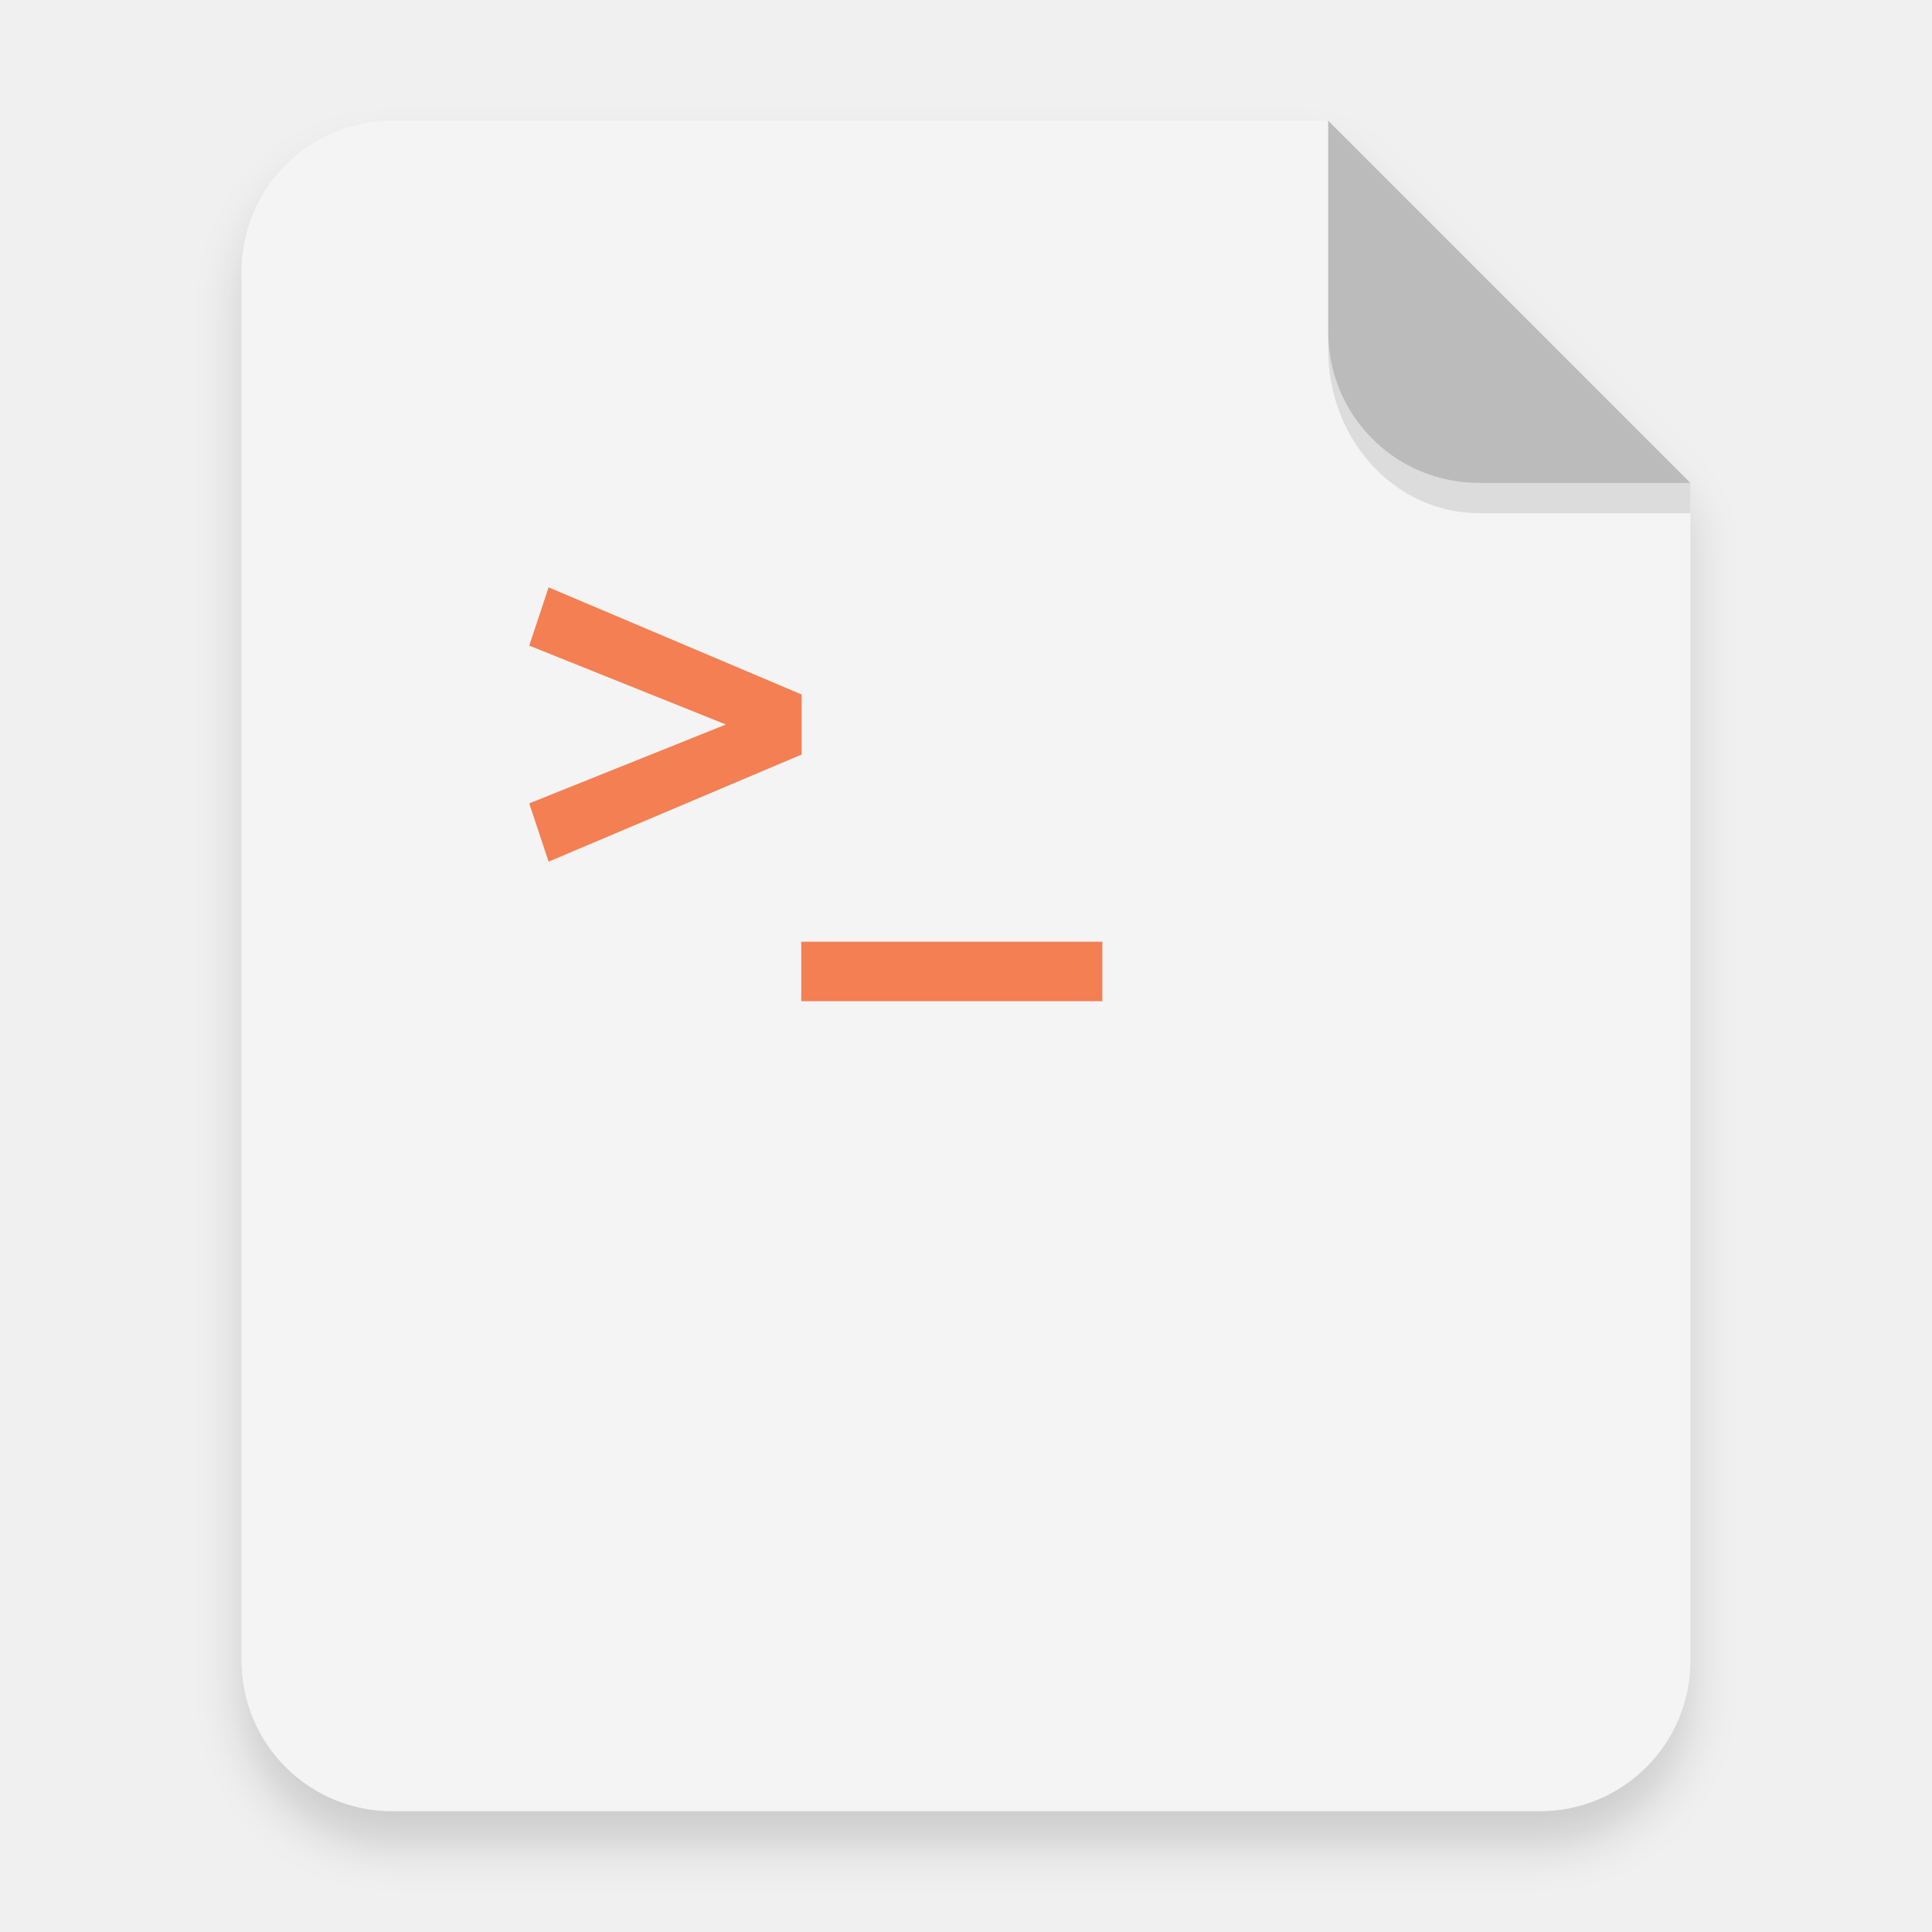
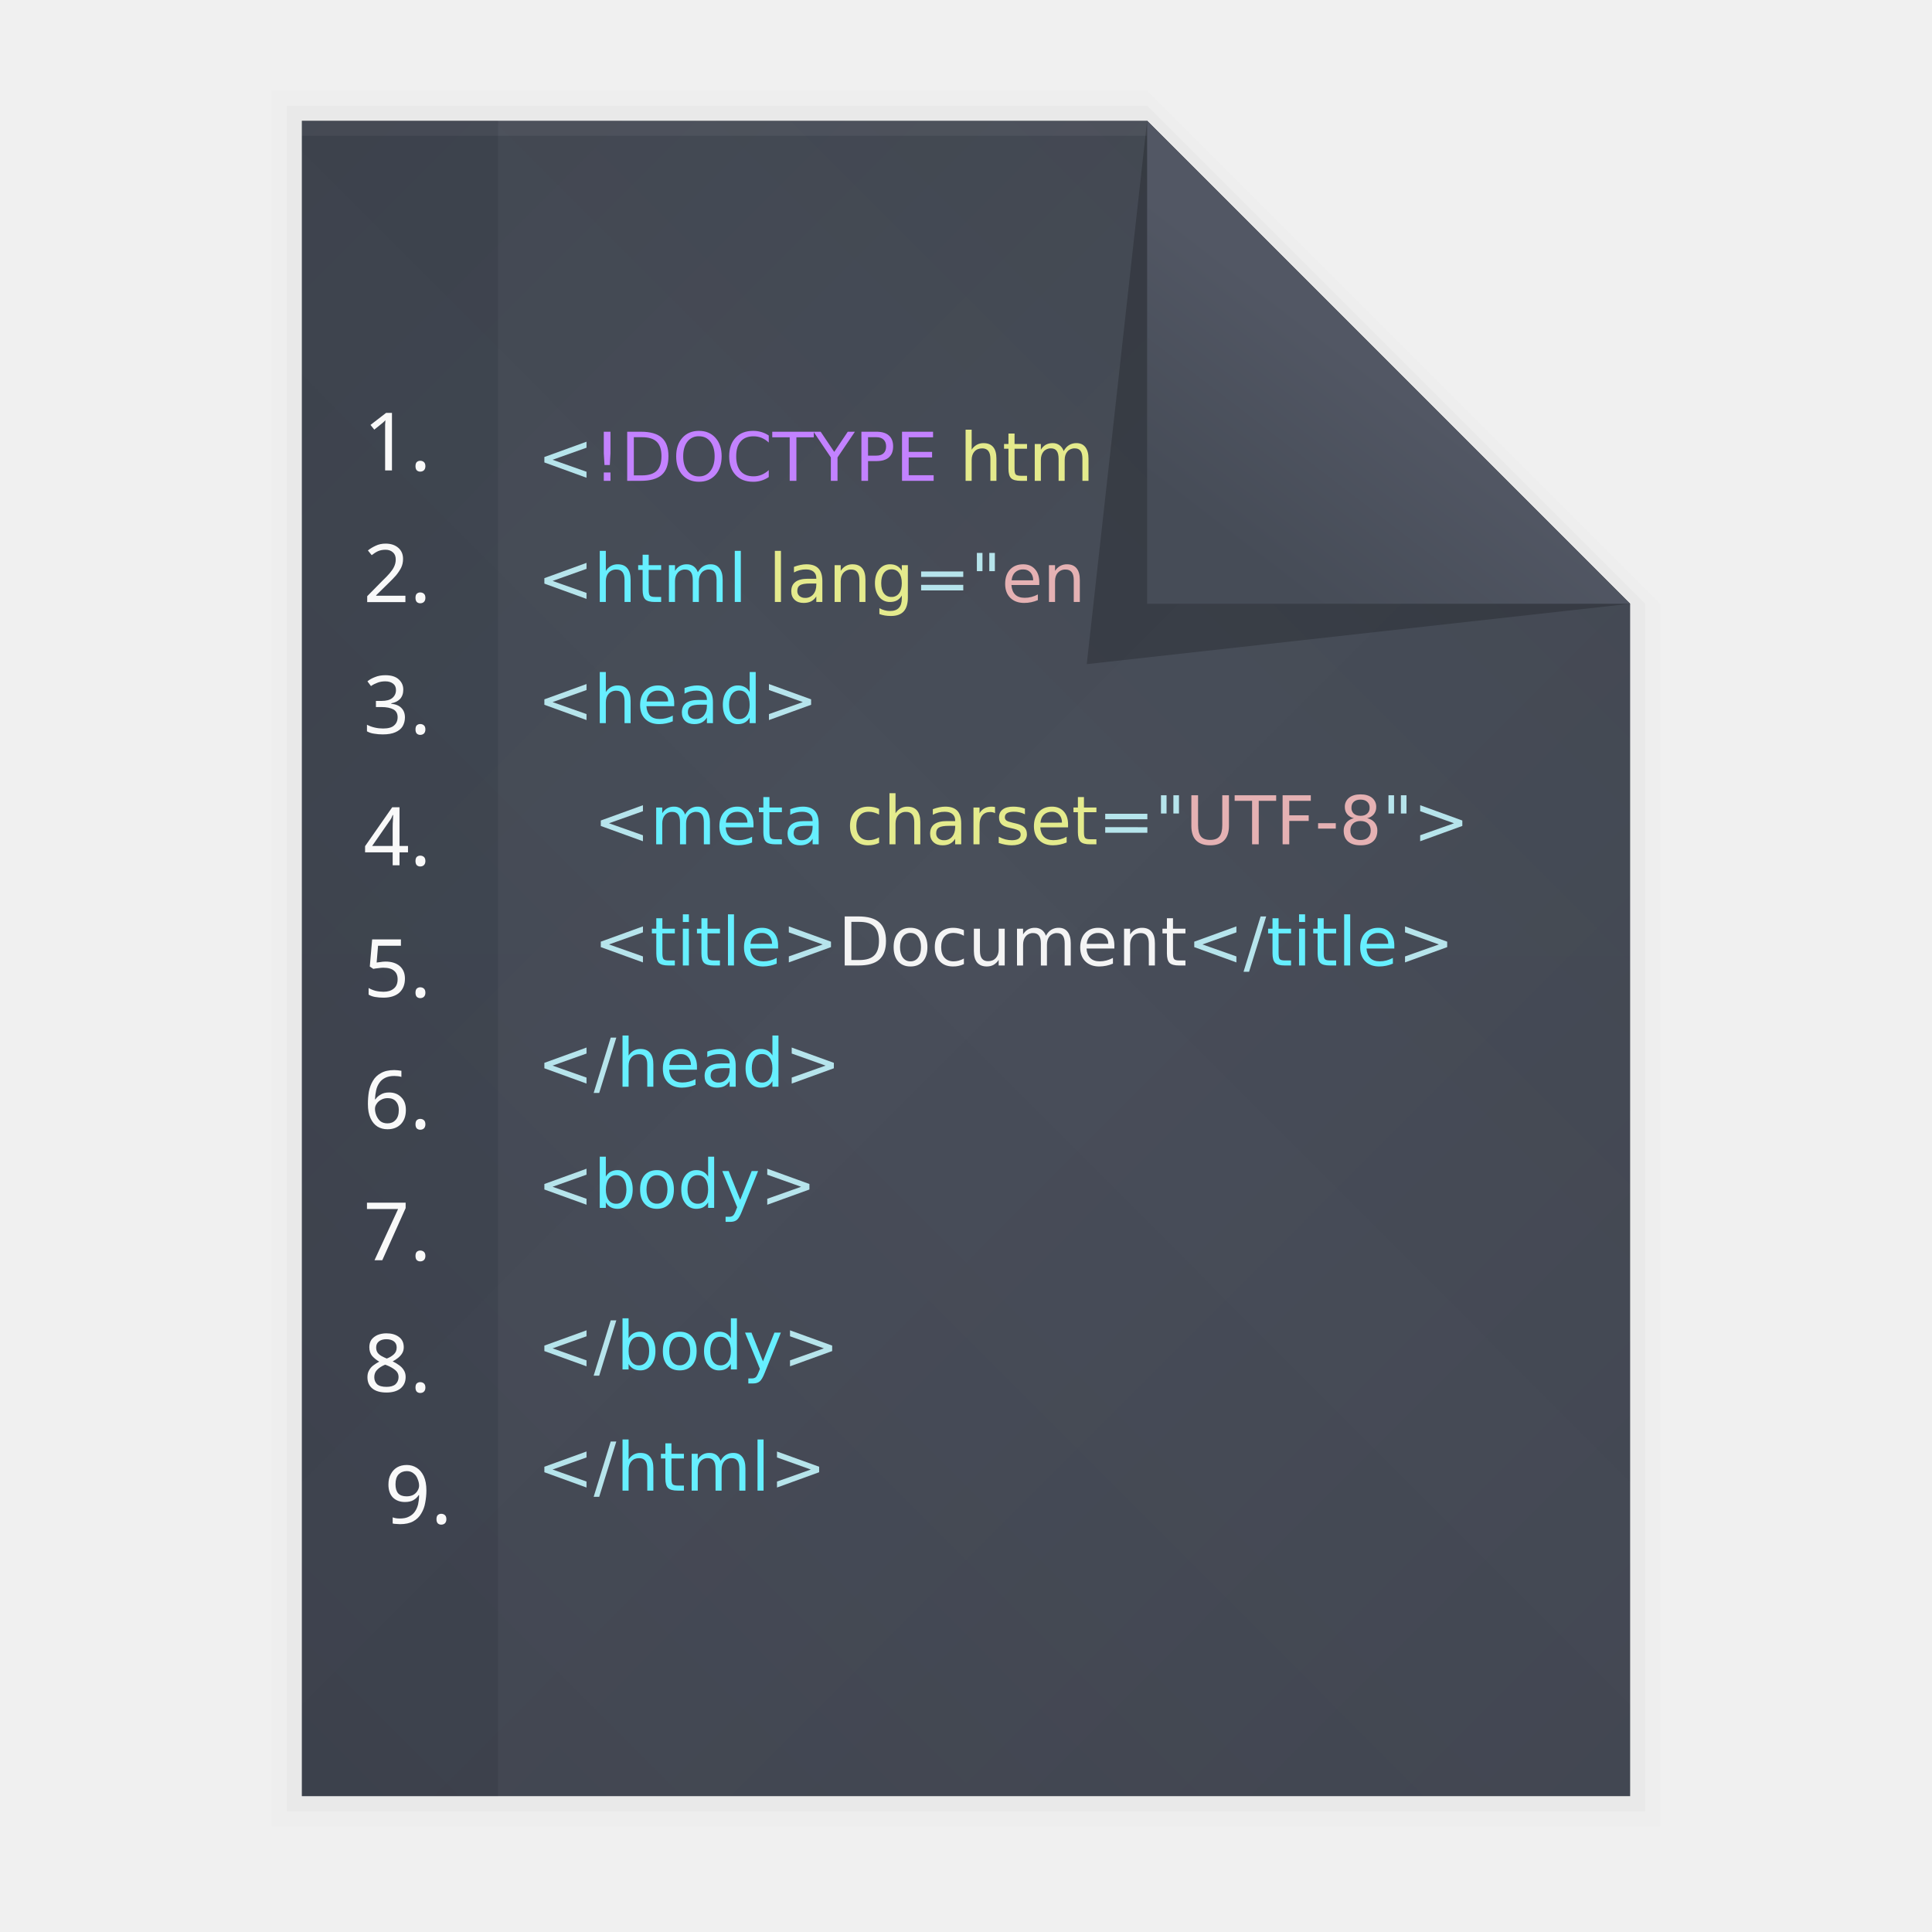
- <svg xmlns="http://www.w3.org/2000/svg" width="64" height="64" version="1.1" viewBox="0 0 64 64">
+ <svg xmlns="http://www.w3.org/2000/svg" xmlns:ns1="http://www.openswatchbook.org/uri/2009/osb" xmlns:xlink="http://www.w3.org/1999/xlink" height="128" viewBox="0 0 128 128" width="128">
  <defs>
-     <filter id="a" x="-.039" y="-.033" width="1.078" height="1.067" color-interpolation-filters="sRGB">
-       <feGaussianBlur stdDeviation="0.206" />
-     </filter>
+     <linearGradient id="g" ns1:paint="solid">
+       <stop offset="0" stop-opacity=".196" />
+     </linearGradient>
+     <linearGradient id="f" ns1:paint="solid">
+       <stop offset="0" stop-color="#fff" stop-opacity=".052" />
+     </linearGradient>
+     <linearGradient id="e" ns1:paint="solid">
+       <stop offset="0" stop-opacity=".009" />
+     </linearGradient>
+     <linearGradient id="d" ns1:paint="solid">
+       <stop offset="0" stop-opacity=".022" />
+     </linearGradient>
+     <linearGradient id="b">
+       <stop offset="0" stop-color="#525764" />
+       <stop offset="1" stop-color="#464c57" />
+     </linearGradient>
+     <linearGradient id="a">
+       <stop offset="0" stop-color="#494f5a" />
+       <stop offset="1" stop-color="#494e5a" />
+     </linearGradient>
+     <linearGradient id="c">
+       <stop offset="0" stop-opacity="0" />
+       <stop offset="1" stop-opacity=".102" />
+     </linearGradient>
+     <linearGradient gradientTransform="translate(58.667 56.167) scale(1.33333)" xlink:href="#e" id="h" x1="125" y1="161.5" x2="195" y2="161.5" gradientUnits="userSpaceOnUse" />
+     <linearGradient gradientTransform="translate(58.667 56.167) scale(1.33333)" xlink:href="#d" id="i" x1="126" y1="161.5" x2="194" y2="161.5" gradientUnits="userSpaceOnUse" />
+     <linearGradient xlink:href="#a" id="j" gradientUnits="userSpaceOnUse" gradientTransform="matrix(2.92579 0 0 2.9282 201.838 201.731)" x1="24.117" y1="4.931" x2="24.058" y2="42.556" />
+     <linearGradient xlink:href="#c" id="k" gradientUnits="userSpaceOnUse" gradientTransform="matrix(2.92579 0 0 2.9282 201.838 201.731)" x1="23.981" y1="23.144" x2="45.855" y2="45" />
+     <linearGradient xlink:href="#c" id="l" gradientUnits="userSpaceOnUse" gradientTransform="matrix(2.92579 0 0 2.9282 201.838 201.731)" x1="23.981" y1="23.144" x2="2.106" y2="45" />
+     <linearGradient xlink:href="#c" id="m" gradientUnits="userSpaceOnUse" gradientTransform="matrix(2.92579 0 0 2.9282 201.838 201.731)" x1="23.981" y1="23.144" x2="45.855" y2="1.287" />
+     <linearGradient xlink:href="#c" id="n" gradientUnits="userSpaceOnUse" gradientTransform="matrix(2.92579 0 0 2.9282 201.838 201.731)" x1="23.981" y1="23.144" x2="2.106" y2="1.287" />
+     <linearGradient gradientTransform="translate(58.667 56.167) scale(1.33333)" xlink:href="#f" id="o" x1="127" y1="120.5" x2="169" y2="120.5" gradientUnits="userSpaceOnUse" />
+     <linearGradient gradientTransform="translate(58.667 56.167) scale(1.33333)" xlink:href="#g" id="p" x1="166" y1="133.472" x2="193" y2="133.472" gradientUnits="userSpaceOnUse" />
+     <linearGradient xlink:href="#b" id="q" gradientUnits="userSpaceOnUse" gradientTransform="matrix(3.34375 0 0 2.9282 188.009 201.41)" x1="33.094" y1="10.504" x2="29.904" y2="14.147" />
  </defs>
-   <path transform="scale(3.7796)" d="m3.439 1.354c-0.733 0-1.323 0.59-1.323 1.323v12.171c0 0.733 0.59 1.323 1.323 1.323h10.054c0.733 0 1.323-0.59 1.323-1.323v-10.319l-3.175-3.175z" fill-rule="evenodd" filter="url(#a)" opacity=".15" stroke-width=".265" style="paint-order:stroke fill markers" />
-   <g transform="scale(3.7796)" fill-rule="evenodd">
-     <path transform="scale(.26458)" d="m13 4c-2.77 0-5 2.23-5 5v46c0 2.77 2.23 5 5 5h38c2.77 0 5-2.23 5-5v-39l-12-12z" fill="#f4f4f4" style="paint-order:stroke fill markers" />
-     <path d="m14.816 4.233-3.175-3.175v1.852c0 0.733 0.59 1.323 1.323 1.323z" fill="#bbb" style="paint-order:stroke fill markers" />
+   <g transform="translate(-208 -208)">
+     <path d="M226 214h58l34 34v81h-92z" style="isolation:auto;mix-blend-mode:normal;marker:none" color="#000" overflow="visible" fill="url(#h)" stroke-width="1.172" paint-order="fill markers stroke" />
+     <path style="isolation:auto;mix-blend-mode:normal;marker:none" d="M227 215h57l33 33v80h-90z" color="#000" overflow="visible" fill="url(#i)" stroke-width="1.136" paint-order="fill markers stroke" />
+     <path d="M228 216h56l32 32v79h-88V216z" style="isolation:auto;mix-blend-mode:normal;marker:none" color="#000" overflow="visible" fill="url(#j)" stroke-width="1.105" paint-order="fill markers stroke" />
+     <path style="isolation:auto;mix-blend-mode:normal;marker:none" d="M228 216h56l32 32v79h-88z" color="#000" overflow="visible" fill="url(#k)" stroke-width="1.105" paint-order="fill markers stroke" />
+     <path d="M228 216h56l32 32v79h-88z" style="isolation:auto;mix-blend-mode:normal;marker:none" color="#000" overflow="visible" fill="url(#l)" stroke-width="1.105" paint-order="fill markers stroke" />
+     <path style="isolation:auto;mix-blend-mode:normal;marker:none" d="M228 216h56l32 32v79h-88z" color="#000" overflow="visible" fill="url(#m)" stroke-width="1.105" paint-order="fill markers stroke" />
+     <path d="M228 216h56l32 32v79h-88z" style="isolation:auto;mix-blend-mode:normal;marker:none" color="#000" overflow="visible" fill="url(#n)" stroke-width="1.105" paint-order="fill markers stroke" />
+     <path style="isolation:auto;mix-blend-mode:normal;marker:none" d="M228 216h56v1h-56z" color="#000" display="block" overflow="visible" fill="url(#o)" stroke-width=".267" paint-order="fill markers stroke" />
+     <path d="M284 216l32 32-36 4z" fill="url(#p)" fill-rule="evenodd" stroke-width="2.927" />
+     <path d="M284 216l32 32h-32z" fill="url(#q)" fill-rule="evenodd" stroke-width="3.129" />
+     <rect y="216" x="228" height="111" width="13" style="line-height:120%;isolation:auto;mix-blend-mode:normal;marker:none" ry="0" color="#000" font-size="2.667" font-family="sans-serif" letter-spacing="0" word-spacing="0" overflow="visible" fill="#121823" fill-opacity=".11" stroke-width=".854" paint-order="fill markers stroke" />
+     <text style="line-height:163%;text-align:end" x="237.962" y="239.168" font-size="5.35" font-family="sans-serif" letter-spacing="0" word-spacing="0" text-anchor="end" fill="#fff" fill-opacity=".966" stroke-width=".669">
+       <tspan x="237.962" y="239.168" style="line-height:163%;-inkscape-font-specification:sans-serif;text-align:end" font-weight="400">1.</tspan>
+       <tspan x="237.962" y="247.889" style="line-height:163%;-inkscape-font-specification:sans-serif;text-align:end" font-weight="400">2.</tspan>
+       <tspan x="237.962" y="256.609" style="line-height:163%;-inkscape-font-specification:sans-serif;text-align:end" font-weight="400">3.</tspan>
+       <tspan x="237.962" y="265.33" style="line-height:163%;-inkscape-font-specification:sans-serif;text-align:end" font-weight="400">4.</tspan>
+       <tspan x="237.962" y="274.05" style="line-height:163%;-inkscape-font-specification:sans-serif;text-align:end" font-weight="400">5.</tspan>
+       <tspan x="237.962" y="282.771" style="line-height:163%;-inkscape-font-specification:sans-serif;text-align:end" font-weight="400">6.</tspan>
+       <tspan x="237.962" y="291.491" style="line-height:163%;-inkscape-font-specification:sans-serif;text-align:end" font-weight="400">7.</tspan>
+       <tspan x="237.962" y="300.212" style="line-height:163%;-inkscape-font-specification:sans-serif;text-align:end" font-weight="400">8.</tspan>
+       <tspan x="237.962" y="308.932" style="line-height:163%;-inkscape-font-specification:sans-serif;text-align:end" font-weight="400">9.</tspan>
+     </text>
+     <g style="line-height:120%" font-size="2.667" font-family="sans-serif" letter-spacing="0" word-spacing="0" fill="#344f67" fill-opacity=".89" stroke-width="1.251">
+       <path style="line-height:120%" d="M246.858 237.264l-2.792 1.014v.36l2.792 1.014v-.397l-2.249-.794 2.25-.8zm25.862 7.367v1.21h.371v-1.21zm.823 0v1.21h.37v-1.21zm-26.685.66l-2.792 1.014v.36l2.792 1.014v-.397l-2.249-.794 2.25-.8zm22.168.568v.365h2.793v-.365zm0 .888v.37h2.793v-.37zm-22.168 6.572l-2.792 1.014v.36l2.792 1.014v-.397l-2.249-.794 2.25-.8zm12.087 0v.397l2.244.8-2.244.794v.397l2.793-1.014v-.36zm25.972 7.37v1.207h.37v-1.207zm.823 0v1.207h.37v-1.207zm14.25 0v1.207h.37v-1.207zm.823 0v1.207h.37v-1.207zm-50.217.658l-2.792 1.014v.36l2.792 1.014v-.397l-2.249-.795 2.25-.799zm51.494 0v.397l2.242.8-2.242.794v.397l2.793-1.014v-.36zm-20.867.567v.366h2.793v-.366zm0 .888v.371h2.793v-.37zm10.295 5.914l-1.13 3.665h.367l1.134-3.665zm-40.922.659l-2.792 1.013v.36l2.792 1.014v-.397l-2.249-.794 2.25-.8zm9.666 0v.397l2.244.8-2.244.793v.397l2.793-1.013v-.36zm29.652 0l-2.792 1.013v.36l2.792 1.014v-.397l-2.249-.794 2.25-.8zm11.173 0v.397l2.244.8-2.244.793v.397l2.793-1.013v-.36zm-52.625 7.369l-1.13 3.665h.367l1.134-3.665zm-1.604.658l-2.792 1.014v.36l2.792 1.014v-.397l-2.249-.794 2.25-.8zm13.595 0v.397l2.244.8-2.244.794v.397l2.792-1.014v-.36zm-13.595 8.028l-2.792 1.013v.364l2.792 1.01v-.394l-2.249-.797 2.25-.8zm11.975 0v.397l2.244.8-2.244.796v.395l2.793-1.011v-.364zm-10.37 10.047l-1.132 3.665h.368l1.134-3.665zm-1.605.66l-2.792 1.012v.363l2.792 1.01v-.394l-2.249-.796 2.25-.8zm13.482 0v.395l2.244.8-2.244.796v.395l2.793-1.011v-.363zm-11.878 7.367l-1.13 3.665h.367l1.134-3.665zm-1.604.661l-2.792 1.011v.363l2.792 1.014v-.397l-2.249-.797 2.25-.8zm12.62 0v.395l2.242.8-2.242.796v.397l2.793-1.014v-.363z" fill="#c3f7fe" />
+       <path style="line-height:120%" d="M254.306 236.546c-.457 0-.823.153-1.097.46-.273.304-.41.713-.41 1.227 0 .514.137.923.41 1.228.274.305.64.457 1.097.457.456 0 .822-.152 1.095-.457.273-.306.41-.715.41-1.228 0-.514-.137-.923-.41-1.227-.273-.307-.64-.46-1.095-.46zm3.592 0c-.492 0-.88.15-1.163.452-.283.3-.425.713-.425 1.235 0 .522.142.934.425 1.236.284.3.67.45 1.163.45a1.786 1.786 0 0 0 1.034-.313v-.461a1.56 1.56 0 0 1-.475.31 1.393 1.393 0 0 1-.533.103c-.372 0-.657-.113-.854-.34-.198-.228-.295-.556-.295-.985 0-.43.097-.758.295-.984.197-.228.482-.343.854-.343.189 0 .366.034.533.102.168.068.327.173.475.311v-.465a1.713 1.713 0 0 0-.486-.23 1.869 1.869 0 0 0-.548-.078zm-9.896.057v1.427l.047.778h.353l.044-.778v-1.427zm1.552 0v3.253h.904c.627 0 1.088-.132 1.385-.395.296-.263.444-.675.444-1.235 0-.558-.147-.967-.442-1.228-.295-.263-.757-.395-1.387-.395zm9.61 0v.371h1.155v2.882h.445v-2.882h1.152v-.345l1.13 1.678v1.549h.442v-1.55l1.152-1.703h-.473l-.896 1.338-.9-1.338h-.455zm5.907 0v3.253h.44v-1.307h.553c.364 0 .64-.081.825-.245.188-.164.283-.408.283-.729 0-.318-.095-.56-.283-.724-.185-.165-.46-.248-.825-.248zm2.69 0v3.253h2.096v-.371h-1.654v-1.178h1.55v-.369h-1.55v-.964h1.615v-.37zm-13.455.3c.32 0 .572.118.758.356.187.238.282.563.282.974 0 .41-.095.734-.282.972a.91.91 0 0 1-.758.358.923.923 0 0 1-.763-.358c-.187-.238-.28-.562-.28-.972 0-.41.093-.736.28-.974a.921.921 0 0 1 .763-.355zm-4.313.063h.533c.449 0 .777.1.985.303.209.202.313.521.313.957 0 .438-.104.76-.313.964-.208.203-.536.305-.985.305h-.533zm15.517 0h.554c.205 0 .364.054.475.16.112.106.168.255.168.45s-.056.348-.168.454c-.111.106-.27.156-.475.156h-.554zm-17.508 2.336v.554h.445v-.554z" fill="#c382ff" fill-opacity="1" />
+       <path style="line-height:120%" d="M271.973 236.467v3.389h.402v-1.38c0-.238.064-.426.188-.564.125-.138.296-.206.512-.206.18 0 .315.057.405.172.09.115.136.289.136.52v1.458h.4v-1.471c0-.337-.07-.593-.214-.766-.144-.174-.358-.26-.638-.26a.907.907 0 0 0-.45.109.98.98 0 0 0-.339.326v-1.327zm2.84.256v.693h-.293v.313h.293v1.325c0 .305.06.513.177.63.118.114.33.172.64.172h.413v-.335h-.413c-.167 0-.279-.03-.334-.086-.054-.057-.079-.183-.079-.381v-1.325h.826v-.313h-.826v-.693zm2.93.635a.93.93 0 0 0-.457.107.897.897 0 0 0-.326.33v-.38h-.405v2.44h.405v-1.379c0-.236.06-.423.18-.561a.613.613 0 0 1 .489-.21c.172 0 .298.057.381.17.083.112.125.288.125.523v1.458h.403v-1.38c0-.238.06-.426.18-.564a.623.623 0 0 1 .494-.206c.17 0 .296.056.379.17.082.113.122.288.122.522v1.458h.403v-1.471c0-.328-.069-.583-.207-.76-.138-.179-.333-.267-.588-.267a.918.918 0 0 0-.49.128c-.14.086-.261.22-.361.4a.782.782 0 0 0-.277-.392.74.74 0 0 0-.45-.136zm-18.406 7.137v3.388h.403v-3.388zm2.095.89c-.13 0-.267.016-.405.045a2.59 2.59 0 0 0-.425.126v.37a1.623 1.623 0 0 1 .789-.2c.219 0 .388.05.509.15.122.101.183.245.183.43v.038h-.562c-.364 0-.638.07-.823.21-.183.139-.274.344-.274.619 0 .235.073.423.22.564.148.14.345.209.595.209.197 0 .365-.035.502-.105a.882.882 0 0 0 .342-.329v.371h.4v-1.39-.002c-.001-.37-.088-.649-.262-.831-.174-.183-.436-.274-.789-.274zm3.054 0a.908.908 0 0 0-.45.11.972.972 0 0 0-.336.327v-.379h-.405v2.44h.405v-1.38c0-.237.06-.423.185-.56a.658.658 0 0 1 .512-.21c.18 0 .315.058.405.173.09.114.136.289.136.52v1.457h.4v-1.47c0-.337-.07-.593-.214-.766-.144-.174-.358-.261-.638-.261zm2.48 0c-.3 0-.541.115-.724.343-.183.228-.275.532-.275.91 0 .375.092.675.275.903a.883.883 0 0 0 .723.342c.18 0 .336-.036.465-.107a.821.821 0 0 0 .316-.321v.198c0 .278-.065.486-.196.622-.13.138-.327.206-.59.206a1.35 1.35 0 0 1-.35-.047 1.573 1.573 0 0 1-.348-.14v.388c.118.044.239.077.364.097.125.022.258.031.4.031.38 0 .661-.1.846-.303.184-.201.277-.512.277-.927v-2.137h-.403v.371a.82.82 0 0 0-.316-.321.952.952 0 0 0-.465-.107zm.098.335c.217 0 .383.08.502.24.12.16.18.384.18.675 0 .288-.06.514-.18.673a.589.589 0 0 1-.502.24.597.597 0 0 1-.504-.24c-.119-.16-.177-.385-.177-.673 0-.29.058-.515.177-.674.12-.16.29-.24.504-.24zm-5.38.938h.399v.089c0 .261-.069.471-.204.63a.664.664 0 0 1-.533.235.564.564 0 0 1-.384-.126.435.435 0 0 1-.138-.34c0-.178.063-.304.188-.378.125-.074.347-.11.671-.11zm5.245 13.892v3.388h.402v-1.376c0-.238.063-.427.188-.565a.658.658 0 0 1 .512-.208c.18 0 .315.057.405.172.09.115.136.289.136.52v1.457h.4v-1.47c0-.337-.071-.593-.215-.766-.144-.174-.357-.26-.637-.26a.917.917 0 0 0-.452.109.982.982 0 0 0-.337.329v-1.33zm12.484.256v.695h-.293v.311h.293v1.324c0 .305.06.516.177.633.118.114.331.17.64.17h.41v-.335h-.41c-.167 0-.279-.03-.334-.086-.054-.057-.081-.183-.081-.382v-1.324h.826v-.31h-.826v-.696zm-13.874.635c-.38 0-.68.114-.899.342-.218.228-.326.54-.326.938 0 .392.107.704.324.935.216.231.507.348.875.348.135 0 .262-.014.381-.04.12-.026.236-.065.348-.117v-.371c-.114.062-.228.11-.343.141-.113.03-.226.047-.342.047-.26 0-.462-.084-.606-.248-.144-.166-.217-.397-.217-.695 0-.298.073-.528.217-.692.144-.166.346-.248.606-.248.116 0 .23.015.342.047.115.03.23.078.343.14v-.375a1.596 1.596 0 0 0-.343-.113 1.655 1.655 0 0 0-.36-.039zm5.091 0c-.13 0-.264.015-.402.044a2.59 2.59 0 0 0-.426.126v.37a1.618 1.618 0 0 1 .789-.2c.22 0 .389.05.51.151.121.1.182.244.182.429v.039h-.561c-.365 0-.641.07-.826.209-.183.14-.274.347-.274.621 0 .236.075.424.222.565.148.14.346.209.596.209.197 0 .365-.035.501-.105a.882.882 0 0 0 .342-.329v.368h.4v-1.39c0-.371-.087-.65-.261-.833-.174-.183-.439-.274-.792-.274zm3.09 0c-.193 0-.358.037-.493.11a.815.815 0 0 0-.33.329v-.379h-.402v2.437h.403v-1.285c0-.276.062-.485.183-.632.122-.148.296-.222.522-.222a.71.71 0 0 1 .172.018.528.528 0 0 1 .15.058l-.003-.413c-.041-.007-.077-.01-.11-.013-.033-.004-.064-.008-.091-.008zm1.403 0c-.299 0-.53.063-.692.188-.163.125-.243.301-.243.53 0 .19.054.338.165.447.11.108.29.188.538.24l.141.032c.248.053.408.111.48.17.075.058.11.139.11.248 0 .117-.05.211-.151.277-.102.064-.248.094-.436.094a1.66 1.66 0 0 1-.426-.055 2.226 2.226 0 0 1-.44-.175v.413c.158.05.307.09.448.114.142.027.279.04.41.04.313 0 .56-.067.739-.199a.632.632 0 0 0 .269-.538c0-.199-.06-.355-.18-.465-.12-.112-.322-.198-.606-.259l-.136-.03c-.215-.049-.36-.098-.431-.15a.26.26 0 0 1-.107-.22c0-.121.05-.213.149-.274.1-.06.25-.091.449-.091a1.558 1.558 0 0 1 .731.172v-.378a1.768 1.768 0 0 0-.36-.097 2.568 2.568 0 0 0-.42-.034zm2.574 0c-.366 0-.657.117-.873.353-.215.233-.324.551-.324.95 0 .387.113.691.34.918.228.226.538.342.927.342a2.393 2.393 0 0 0 .901-.188v-.38a1.988 1.988 0 0 1-.43.17 1.748 1.748 0 0 1-.447.058c-.266 0-.473-.073-.622-.217-.148-.145-.23-.356-.248-.632h1.841v-.196c0-.363-.095-.649-.287-.86-.19-.211-.45-.318-.778-.318zm.005.34c.197 0 .356.065.475.196.12.13.18.305.183.525l-1.426.002c.02-.23.096-.406.23-.533.135-.126.314-.19.538-.19zm-6.818.932h.4v.09c0 .26-.07.47-.204.629a.664.664 0 0 1-.533.235.562.562 0 0 1-.384-.123.435.435 0 0 1-.139-.34c0-.178.06-.304.186-.378.125-.075.35-.113.674-.113z" fill="#f7fd93" />
+       <path style="line-height:120%" d="M247.736 244.495v3.388h.402v-1.38c0-.237.064-.423.188-.56a.658.658 0 0 1 .512-.21c.18 0 .315.058.405.173.09.114.134.289.134.52v1.457h.402v-1.47c0-.337-.073-.593-.217-.766-.144-.174-.355-.261-.635-.261a.919.919 0 0 0-.452.11.972.972 0 0 0-.337.326v-1.327zm8.945 0v3.388h.4v-3.388zm-6.105.256v.692h-.296v.314h.296v1.324c0 .305.06.514.177.63.118.115.33.172.64.172h.41v-.334h-.41c-.167 0-.279-.03-.334-.086-.054-.057-.081-.183-.081-.382v-1.324h.825v-.314h-.825v-.692zm2.928.635a.919.919 0 0 0-.455.107.911.911 0 0 0-.329.332v-.382h-.402v2.44h.402v-1.38c0-.236.063-.423.183-.56a.608.608 0 0 1 .486-.21c.173 0 .301.057.384.17.083.112.125.287.125.523v1.457h.403v-1.38c0-.237.06-.423.18-.56a.62.62 0 0 1 .491-.21c.17 0 .296.057.379.17.083.113.125.289.125.523v1.457h.402v-1.47c0-.329-.068-.584-.206-.76-.138-.18-.334-.267-.588-.267a.927.927 0 0 0-.493.128c-.14.086-.258.22-.358.4a.782.782 0 0 0-.277-.392.748.748 0 0 0-.452-.136zm-5.768 7.137v3.388h.402v-1.377c0-.238.064-.426.188-.564a.658.658 0 0 1 .512-.21c.18 0 .315.059.405.173.09.115.134.29.134.52v1.458h.402v-1.47c0-.338-.073-.594-.217-.766-.144-.175-.355-.262-.635-.262a.917.917 0 0 0-.452.11.98.98 0 0 0-.337.33v-1.33zm9.932 0v1.319a.823.823 0 0 0-.321-.321.938.938 0 0 0-.463-.108.877.877 0 0 0-.72.353c-.185.235-.275.544-.275.927 0 .384.09.693.274.928a.88.88 0 0 0 .721.355c.18 0 .335-.037.463-.107a.84.84 0 0 0 .321-.324v.366h.4v-3.388zm-6.063.89c-.366 0-.659.118-.875.353-.215.234-.322.55-.322.948 0 .387.114.693.34.92.228.226.536.34.925.34.155 0 .308-.016.46-.048.15-.031.297-.077.441-.138v-.379a1.989 1.989 0 0 1-.431.17 1.747 1.747 0 0 1-.447.055c-.265 0-.472-.07-.621-.214-.149-.146-.231-.357-.249-.633h1.842v-.195c0-.363-.096-.65-.287-.86-.19-.212-.448-.319-.776-.319zm2.578 0c-.13 0-.267.016-.405.045a2.59 2.59 0 0 0-.426.125v.371a1.623 1.623 0 0 1 .79-.201c.219 0 .388.05.509.151.122.1.183.245.183.429v.04h-.562c-.364 0-.638.069-.823.208-.183.14-.274.345-.274.62 0 .234.073.423.22.563.147.14.345.21.595.21.197 0 .365-.035.501-.105a.875.875 0 0 0 .343-.327v.369h.4v-1.39c0-.372-.088-.65-.262-.833-.174-.183-.436-.275-.789-.275zm2.8.335c.213 0 .38.085.502.253.122.167.183.398.183.692 0 .295-.06.527-.183.695a.588.588 0 0 1-.501.251.588.588 0 0 1-.502-.25c-.12-.17-.18-.4-.18-.696 0-.294.06-.525.18-.692a.587.587 0 0 1 .502-.253zm-5.376.005c.198 0 .357.065.476.196.12.13.182.306.185.525l-1.429.003c.02-.23.097-.407.23-.533a.757.757 0 0 1 .538-.19zm2.827.933h.4v.089c0 .261-.07.47-.204.63a.664.664 0 0 1-.533.234.562.562 0 0 1-.384-.123.44.44 0 0 1-.139-.342c0-.178.064-.304.189-.379.125-.074.347-.11.67-.11zm4.14 6.12v.695h-.295v.311h.295v1.325c0 .305.058.516.175.632.118.115.331.17.64.17h.413v-.335h-.413c-.166 0-.276-.03-.331-.086-.054-.057-.081-.183-.081-.381v-1.325h.825v-.31h-.825v-.696zm-5.914.635a.919.919 0 0 0-.454.107.911.911 0 0 0-.33.332v-.379h-.402v2.438h.402v-1.377c0-.237.06-.424.18-.562a.615.615 0 0 1 .49-.211c.172 0 .3.059.383.172.083.112.123.285.123.52v1.458h.402v-1.377c0-.238.06-.426.18-.564a.625.625 0 0 1 .494-.21c.17 0 .296.06.38.173.082.113.124.286.124.52v1.458h.403v-1.471c0-.328-.069-.58-.207-.758-.138-.178-.336-.269-.59-.269a.918.918 0 0 0-.491.128c-.14.086-.26.22-.36.4a.778.778 0 0 0-.275-.392.748.748 0 0 0-.452-.136zm4.198 0c-.366 0-.659.118-.875.353-.215.234-.321.551-.321.95 0 .387.113.691.34.918.227.226.535.342.924.342a2.393 2.393 0 0 0 .901-.188v-.379a1.988 1.988 0 0 1-.43.17 1.748 1.748 0 0 1-.447.057c-.266 0-.473-.073-.622-.217-.148-.145-.23-.356-.248-.632h1.841v-.196c0-.363-.095-.649-.287-.86-.19-.211-.448-.318-.776-.318zm4.329 0c-.13 0-.265.016-.403.045a2.617 2.617 0 0 0-.428.125v.37a1.618 1.618 0 0 1 .789-.2c.22 0 .389.05.51.151.121.1.182.244.182.429v.039h-.561c-.365 0-.639.07-.823.209-.183.14-.275.347-.275.622 0 .235.073.423.22.564.148.14.348.209.598.209.198 0 .365-.035.502-.105a.876.876 0 0 0 .34-.329v.369h.402v-1.39c0-.372-.087-.65-.262-.834-.174-.183-.438-.274-.791-.274zm-4.326.34c.197 0 .356.065.475.196.12.13.182.306.186.525l-1.43.002c.021-.229.097-.406.23-.532.136-.127.315-.191.539-.191zm4.58.932h.396v.09c0 .26-.066.47-.2.629a.664.664 0 0 1-.534.235.562.562 0 0 1-.384-.123.435.435 0 0 1-.138-.34c0-.178.06-.304.185-.378.125-.074.35-.113.674-.113zm-8.2 5.865v.507h.399v-.507zm2.988 0v3.388h.4v-3.388zm37.836 0v.507h.4v-.507zm2.989 0v3.388h.4v-3.388zm-45.572.259v.692h-.295v.31h.295v1.325c0 .305.057.516.175.632.118.115.333.17.643.17h.41v-.334h-.41c-.167 0-.28-.027-.335-.084-.053-.056-.08-.185-.08-.384v-1.324h.825v-.311h-.826v-.692zm2.989 0v.692h-.296v.31h.296v1.325c0 .305.057.516.175.632.117.115.33.17.64.17h.412v-.334h-.412c-.167 0-.277-.027-.332-.084-.054-.056-.081-.185-.081-.384v-1.324h.825v-.311h-.825v-.692zm37.836 0v.692h-.292v.31h.292v1.325c0 .305.06.516.178.632.117.115.33.17.64.17h.41v-.334h-.41c-.167 0-.28-.027-.335-.084-.053-.056-.08-.185-.08-.384v-1.324h.825v-.311h-.825v-.692zm2.989 0v.692h-.293v.31h.293v1.325c0 .305.06.516.177.632.118.115.331.17.64.17h.41v-.334h-.41c-.167 0-.279-.027-.334-.084-.054-.056-.081-.185-.081-.384v-1.324h.825v-.311h-.825v-.692zm-36.81.632c-.366 0-.657.117-.873.352-.215.234-.321.552-.321.951 0 .387.113.693.34.92.227.226.535.34.924.34a2.392 2.392 0 0 0 .901-.188v-.38a1.988 1.988 0 0 1-.43.17 1.748 1.748 0 0 1-.447.058c-.266 0-.473-.073-.622-.217-.148-.145-.23-.356-.248-.632h1.841v-.196c0-.363-.095-.649-.287-.86-.19-.211-.45-.318-.778-.318zm40.827 0c-.366 0-.658.117-.875.352-.215.234-.321.552-.321.951 0 .387.113.693.34.92.227.226.535.34.924.34a2.393 2.393 0 0 0 .901-.188v-.38a1.988 1.988 0 0 1-.43.17 1.748 1.748 0 0 1-.447.058c-.266 0-.472-.073-.622-.217-.148-.145-.23-.356-.248-.632h1.842v-.196c0-.363-.096-.649-.288-.86-.19-.211-.447-.318-.776-.318zm-46.073.06v2.437h.4v-2.437zm40.825 0v2.437h.4v-2.437zm-35.574.28c.197 0 .356.065.475.195.12.131.182.306.186.525l-1.43.003c.021-.23.097-.407.23-.533a.757.757 0 0 1 .539-.19zm40.825 0c.197 0 .356.065.475.195.12.131.183.306.186.525l-1.429.003c.02-.23.096-.407.23-.533a.757.757 0 0 1 .538-.19zm-50.073 6.797v3.39h.403v-1.379c0-.238.063-.426.188-.564.125-.138.295-.207.512-.207.18 0 .315.058.405.173.09.115.133.286.133.517v1.46h.402v-1.473c0-.337-.073-.593-.217-.765-.143-.175-.354-.262-.635-.262a.917.917 0 0 0-.451.11.98.98 0 0 0-.337.33v-1.33zm9.932 0v1.319a.823.823 0 0 0-.321-.322.938.938 0 0 0-.462-.107.877.877 0 0 0-.721.353c-.185.235-.275.544-.275.927 0 .384.09.695.275.93a.877.877 0 0 0 .72.353c.18 0 .335-.035.463-.104a.847.847 0 0 0 .321-.327v.368h.4v-3.39zm-6.063.89c-.366 0-.659.118-.875.353-.215.234-.321.552-.321.95 0 .387.113.694.34.92.227.227.535.34.924.34a2.383 2.383 0 0 0 .901-.188v-.379a1.989 1.989 0 0 1-.43.17 1.748 1.748 0 0 1-.447.058c-.266 0-.473-.073-.622-.217-.148-.145-.23-.357-.248-.632h1.841v-.196c0-.363-.095-.65-.287-.86-.19-.212-.448-.319-.776-.319zm2.578 0c-.13 0-.266.016-.404.045a2.59 2.59 0 0 0-.426.125v.371a1.623 1.623 0 0 1 .789-.201c.219 0 .389.053.51.154.121.1.182.241.182.426v.04h-.562c-.364 0-.638.069-.823.208-.183.14-.274.347-.274.622 0 .235.073.423.22.564.148.14.345.209.595.209.198 0 .365-.035.502-.104a.882.882 0 0 0 .342-.33v.371h.4v-1.392c0-.372-.087-.65-.262-.833-.174-.183-.436-.275-.789-.275zm2.8.337c.213 0 .38.083.502.251.122.167.183.398.183.692 0 .295-.06.527-.183.695a.588.588 0 0 1-.501.251.588.588 0 0 1-.502-.25c-.12-.17-.18-.4-.18-.696 0-.294.06-.525.18-.692a.585.585 0 0 1 .502-.25zm-5.375.003c.197 0 .356.065.475.196.12.13.182.306.186.525l-1.43.003c.021-.23.097-.407.23-.533a.757.757 0 0 1 .539-.19zm2.826.933h.4v.088c0 .262-.069.472-.204.63a.664.664 0 0 1-.533.235.562.562 0 0 1-.384-.123.435.435 0 0 1-.138-.34c0-.178.063-.304.188-.378.125-.074.347-.112.671-.112zm-8.205 5.864v3.391h.402v-.366c.085.146.191.253.319.324.13.07.284.105.462.105a.869.869 0 0 0 .719-.353c.186-.235.28-.544.28-.927 0-.384-.094-.695-.28-.93a.869.869 0 0 0-.719-.353.946.946 0 0 0-.462.107.833.833 0 0 0-.319.324v-1.322zm7.179 0v1.322a.83.83 0 0 0-.322-.324.928.928 0 0 0-.46-.107.877.877 0 0 0-.72.353c-.185.235-.277.546-.277.93 0 .383.092.692.277.927a.877.877 0 0 0 .72.353c.18 0 .333-.035.46-.105a.84.84 0 0 0 .322-.324v.366h.4v-3.39zm-3.389.891c-.35 0-.623.113-.822.34-.198.226-.296.542-.296.943 0 .399.098.712.296.94.199.227.473.34.822.34s.624-.113.823-.34c.2-.228.298-.541.298-.94 0-.401-.099-.717-.298-.943-.199-.227-.474-.34-.823-.34zm4.326.06l.988 2.4-.073.184c-.074.194-.14.316-.201.368a.38.38 0 0 1-.256.078h-.238v.337h.321c.18 0 .324-.044.431-.133.108-.088.219-.279.332-.57l1.071-2.664h-.426l-.76 1.907-.763-1.907zm-7.032.277c.212 0 .379.082.499.25.122.168.183.4.183.696 0 .294-.06.526-.183.695a.58.58 0 0 1-.499.248.586.586 0 0 1-.501-.248c-.121-.169-.18-.4-.18-.695 0-.295.06-.528.18-.695a.585.585 0 0 1 .501-.251zm5.41 0c.212 0 .38.082.502.25.122.168.183.4.183.696 0 .294-.061.526-.183.695a.586.586 0 0 1-.502.248.586.586 0 0 1-.501-.248c-.12-.169-.18-.4-.18-.695 0-.295.059-.528.18-.695a.585.585 0 0 1 .501-.251zm-2.704.003c.214 0 .385.086.51.256.125.168.185.398.185.687 0 .29-.06.518-.185.687a.603.603 0 0 1-.51.253.605.605 0 0 1-.512-.25c-.123-.169-.182-.398-.182-.69 0-.292.06-.523.185-.69a.601.601 0 0 1 .51-.253zm-2.283 9.475v3.39h.403v-.365c.084.145.19.252.318.324.13.07.281.104.46.104a.873.873 0 0 0 .721-.353c.186-.235.28-.544.28-.927s-.094-.692-.28-.927a.876.876 0 0 0-.72-.356.935.935 0 0 0-.46.107.833.833 0 0 0-.32.324v-1.321zm7.179 0v1.321a.83.83 0 0 0-.321-.324.928.928 0 0 0-.46-.107.88.88 0 0 0-.721.356c-.185.235-.277.544-.277.927s.092.692.277.927a.877.877 0 0 0 .72.353c.18 0 .333-.035.46-.104a.84.84 0 0 0 .322-.324v.365h.4v-3.39zm-3.388.89c-.35 0-.624.116-.823.343-.198.226-.295.54-.295.94 0 .4.097.712.295.94.199.227.473.34.823.34.348 0 .624-.113.823-.34.199-.228.297-.54.297-.94 0-.4-.098-.714-.297-.94-.2-.227-.475-.343-.823-.343zm4.326.06l.987 2.401-.073.183c-.074.195-.14.319-.201.37a.387.387 0 0 1-.259.08h-.235v.334h.321c.18 0 .324-.045.431-.134.108-.088.219-.276.332-.566l1.071-2.668h-.426l-.76 1.907-.762-1.907zm-7.033.277a.58.58 0 0 1 .5.254c.121.167.182.397.182.692 0 .295-.06.526-.183.695a.582.582 0 0 1-.499.25.588.588 0 0 1-.501-.25c-.12-.169-.18-.4-.18-.695 0-.295.06-.525.18-.692a.587.587 0 0 1 .501-.254zm5.41 0c.212 0 .38.085.502.254.122.167.183.397.183.692 0 .295-.06.526-.183.695a.588.588 0 0 1-.502.25.588.588 0 0 1-.501-.25c-.12-.169-.18-.4-.18-.695 0-.295.06-.525.18-.692a.587.587 0 0 1 .501-.254zm-2.703.006a.6.6 0 0 1 .51.253c.124.168.185.398.185.687 0 .29-.061.519-.186.687a.603.603 0 0 1-.51.254.605.605 0 0 1-.511-.251c-.124-.169-.183-.398-.183-.69 0-.292.06-.523.185-.69a.599.599 0 0 1 .51-.25zm-3.79 6.797v3.388h.402v-1.38c0-.237.063-.426.188-.564.125-.137.295-.206.512-.206.18 0 .315.058.405.173.09.114.133.286.133.517v1.46h.402v-1.473c0-.337-.073-.59-.217-.763-.143-.174-.354-.261-.635-.261a.916.916 0 0 0-.451.107.98.98 0 0 0-.337.329v-1.327zm8.944 0v3.388h.4v-3.388zm-6.105.256v.692h-.295v.311h.295v1.324c0 .305.06.516.178.633.117.114.33.172.64.172h.41v-.334h-.41c-.167 0-.28-.03-.335-.086-.054-.057-.08-.186-.08-.384v-1.325h.825v-.31h-.826v-.693zm2.928.635a.918.918 0 0 0-.454.104.91.91 0 0 0-.33.332v-.379h-.402v2.44h.403v-1.38c0-.236.06-.423.18-.56a.613.613 0 0 1 .488-.21c.173 0 .302.057.384.17.083.112.126.284.126.52v1.46h.402v-1.38c0-.237.06-.426.18-.564a.617.617 0 0 1 .491-.206c.17 0 .296.057.38.17.082.113.124.286.124.52v1.46h.403v-1.473c0-.329-.069-.58-.207-.758-.138-.179-.333-.266-.587-.266a.927.927 0 0 0-.494.128c-.14.085-.258.217-.358.397a.782.782 0 0 0-.277-.392.747.747 0 0 0-.452-.133z" fill="#66efff" fill-opacity="1" />
+       <path style="line-height:120%" d="M275.79 245.386c-.366 0-.66.117-.876.352-.214.234-.32.55-.32.949 0 .386.112.693.339.92.228.226.535.339.924.339.156 0 .31-.015.46-.047.151-.032.3-.078.444-.139v-.378a1.988 1.988 0 0 1-.43.17 1.747 1.747 0 0 1-.447.054c-.266 0-.475-.07-.625-.214-.148-.145-.23-.356-.248-.632h1.844v-.196c0-.363-.098-.649-.29-.86-.19-.212-.447-.318-.775-.318zm2.9 0a.919.919 0 0 0-.453.11.972.972 0 0 0-.337.326v-.379h-.405v2.44h.405v-1.38c0-.237.06-.423.186-.56a.658.658 0 0 1 .512-.21c.18 0 .315.058.405.173.09.114.136.289.136.52v1.457h.402v-1.47c0-.337-.073-.593-.217-.766-.144-.174-.355-.261-.635-.261zm-2.898.34c.198 0 .357.065.476.195.12.131.182.306.185.525l-1.429.003c.02-.23.099-.406.233-.533a.75.75 0 0 1 .535-.19zm22.346 14.903c-.323 0-.577.076-.763.227a.755.755 0 0 0-.277.616c0 .186.052.344.157.473.106.13.255.218.444.264a.877.877 0 0 0-.496.287.802.802 0 0 0-.18.528c0 .315.095.558.287.726.193.169.47.254.828.254s.634-.085.825-.254c.193-.168.29-.41.29-.726a.8.8 0 0 0-.177-.528.873.873 0 0 0-.497-.287.79.79 0 0 0 .44-.264.722.722 0 0 0 .159-.473.755.755 0 0 0-.277-.616c-.185-.151-.44-.227-.763-.227zm-11.207.06v2.03c0 .423.104.742.314.958.21.217.521.327.932.327.41 0 .718-.11.927-.327.211-.216.317-.535.317-.959v-2.03h-.442v1.976c0 .348-.062.598-.188.752-.126.152-.332.23-.614.23-.283 0-.487-.078-.614-.23-.126-.154-.188-.404-.188-.752v-1.975zm2.868 0v.368h1.155v2.881h.441v-2.881h1.155v-.368zm3.177 0v3.25h.441v-1.552h1.288v-.371h-1.288v-.959h1.427v-.368zm5.162.287c.189 0 .335.05.441.144a.498.498 0 0 1 .162.394.492.492 0 0 1-.162.392c-.106.094-.252.144-.441.144-.19 0-.338-.05-.444-.144a.5.5 0 0 1-.157-.392c0-.168.052-.3.157-.394.106-.095.254-.144.444-.144zm0 1.419c.21 0 .374.055.494.167.12.112.182.266.182.462 0 .195-.062.35-.182.462-.121.112-.285.168-.494.168-.21 0-.373-.056-.494-.168-.119-.111-.178-.266-.178-.462s.059-.35.178-.462c.12-.112.285-.167.494-.167zm-2.811.143v.358h1.173v-.358z" fill="#f8bebe" />
+       <path style="line-height:120%" d="M263.964 268.716v3.25h.903c.628 0 1.091-.129 1.388-.392.296-.263.444-.675.444-1.235 0-.558-.15-.967-.444-1.228-.295-.263-.757-.395-1.388-.395zm21.347.12v.693h-.295v.31h.295v1.325c0 .305.06.516.178.632.118.115.33.17.64.17h.41v-.334h-.41c-.167 0-.28-.027-.334-.084-.054-.057-.081-.185-.081-.384v-1.324h.825v-.311h-.825v-.693zm-20.906.24h.53c.45 0 .778.103.985.306.21.202.314.52.314.957 0 .438-.105.758-.314.96-.207.204-.536.306-.985.306h-.53zm3.919.393c-.35 0-.624.113-.823.34-.198.226-.295.539-.295.94 0 .399.097.715.295.943.199.226.473.34.823.34.348 0 .624-.114.822-.34.2-.228.298-.544.298-.943 0-.401-.099-.714-.298-.94-.198-.227-.474-.34-.822-.34zm2.834 0c-.38 0-.68.114-.899.342-.218.228-.326.54-.326.938 0 .392.107.704.324.935.216.23.507.347.875.347a1.629 1.629 0 0 0 .729-.157v-.37c-.114.062-.225.109-.34.14-.113.031-.229.048-.345.048-.26 0-.462-.085-.606-.249-.144-.165-.214-.397-.214-.694 0-.298.07-.529.214-.693.144-.165.346-.248.606-.248a1.49 1.49 0 0 1 .684.188v-.373a1.679 1.679 0 0 0-.703-.154zm5.407 0a.919.919 0 0 0-.454.107.911.911 0 0 0-.33.332v-.38h-.402v2.44h.403v-1.379c0-.236.062-.423.183-.561a.608.608 0 0 1 .485-.21c.173 0 .302.057.384.17.083.112.126.285.126.52v1.46h.402v-1.379c0-.238.06-.426.18-.564a.617.617 0 0 1 .491-.206c.17 0 .296.056.38.17.082.113.125.286.125.52v1.46h.402v-1.474c0-.328-.069-.58-.207-.757-.137-.179-.333-.27-.587-.27a.927.927 0 0 0-.494.129c-.14.085-.258.22-.358.4a.782.782 0 0 0-.277-.393.748.748 0 0 0-.452-.135zm4.198 0c-.366 0-.656.117-.872.352-.215.234-.324.552-.324.951 0 .386.113.693.34.92.228.226.538.34.927.34a2.392 2.392 0 0 0 .901-.188v-.38a1.988 1.988 0 0 1-.43.17 1.748 1.748 0 0 1-.448.058c-.265 0-.472-.073-.621-.217-.148-.145-.234-.356-.251-.632h1.844v-.196c0-.363-.095-.65-.287-.86-.19-.212-.45-.318-.779-.318zm2.9 0a.918.918 0 0 0-.452.11.98.98 0 0 0-.337.328v-.378h-.402v2.437h.402v-1.377c0-.238.063-.426.188-.564.125-.138.296-.206.512-.206.18 0 .315.055.405.17.09.114.133.288.133.52v1.457h.403v-1.47c0-.338-.073-.593-.217-.766-.144-.174-.355-.261-.635-.261zm-11.141.06v1.476c0 .335.071.59.216.765.146.174.36.261.64.261.17 0 .32-.036.447-.107a.995.995 0 0 0 .34-.332v.374h.4v-2.437h-.4v1.382c0 .238-.065.426-.191.564-.125.138-.296.206-.512.206-.18 0-.315-.057-.405-.172-.09-.116-.133-.29-.133-.52v-1.46zm-4.198.28c.213 0 .384.085.509.255.125.169.185.396.185.685 0 .29-.06.52-.185.69a.603.603 0 0 1-.51.253.6.6 0 0 1-.509-.251c-.123-.169-.185-.4-.185-.692 0-.292.06-.52.185-.687a.601.601 0 0 1 .51-.254zm12.445 0c.197 0 .356.064.475.195.12.13.18.306.183.525l-1.429.003c.02-.23.099-.407.232-.533a.757.757 0 0 1 .539-.19z" fill="#f8f8f8" fill-opacity=".974" />
+     </g>
  </g>
-   <path d="m18.173 19.456-0.642 1.931 6.515 2.613-6.515 2.613 0.642 1.931 8.382-3.549v-1.989zm8.37 11.74v1.97h9.974v-1.97z" enable-background="new" fill="#f37f53" stroke-width="3.78" />
-   <path d="m43.998 11v0.584c0 3.001 2.23 5.416 5 5.416h7l5.37e-4 -1-7.001 1.89e-4c-2.77 7.5e-5 -5-2.23-5-5z" fill-rule="evenodd" opacity=".1" stroke-width="3.934" style="paint-order:stroke fill markers" />
</svg>
